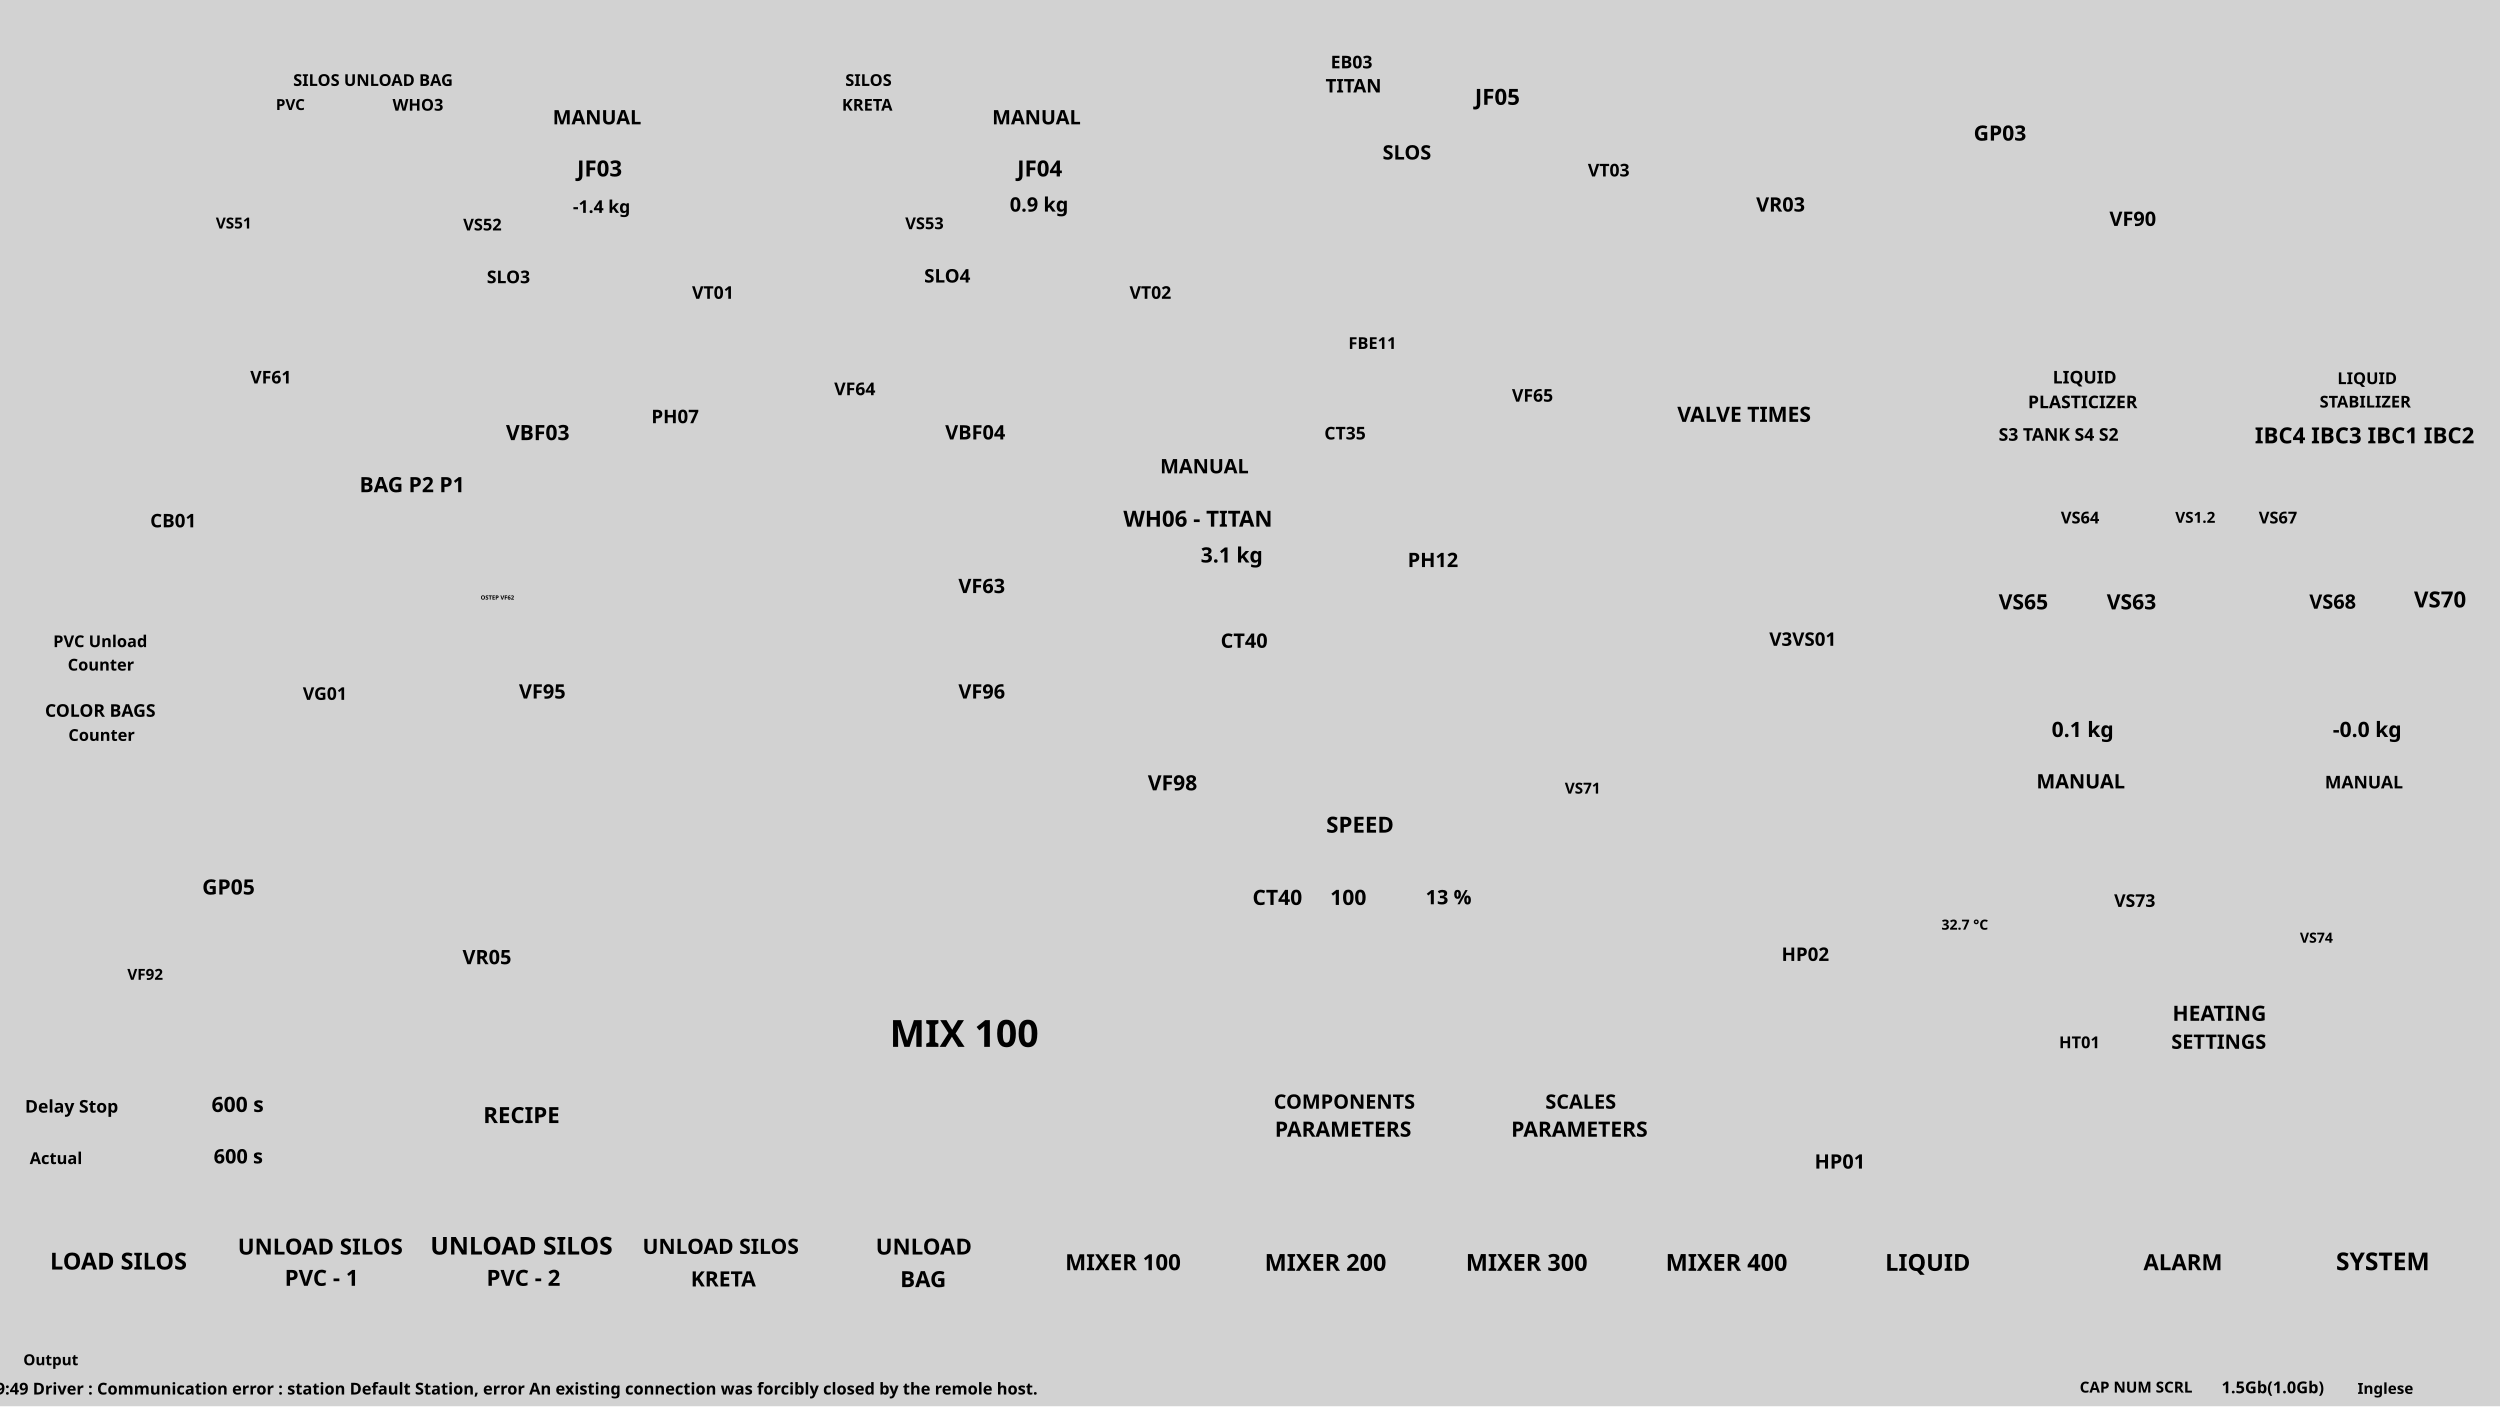
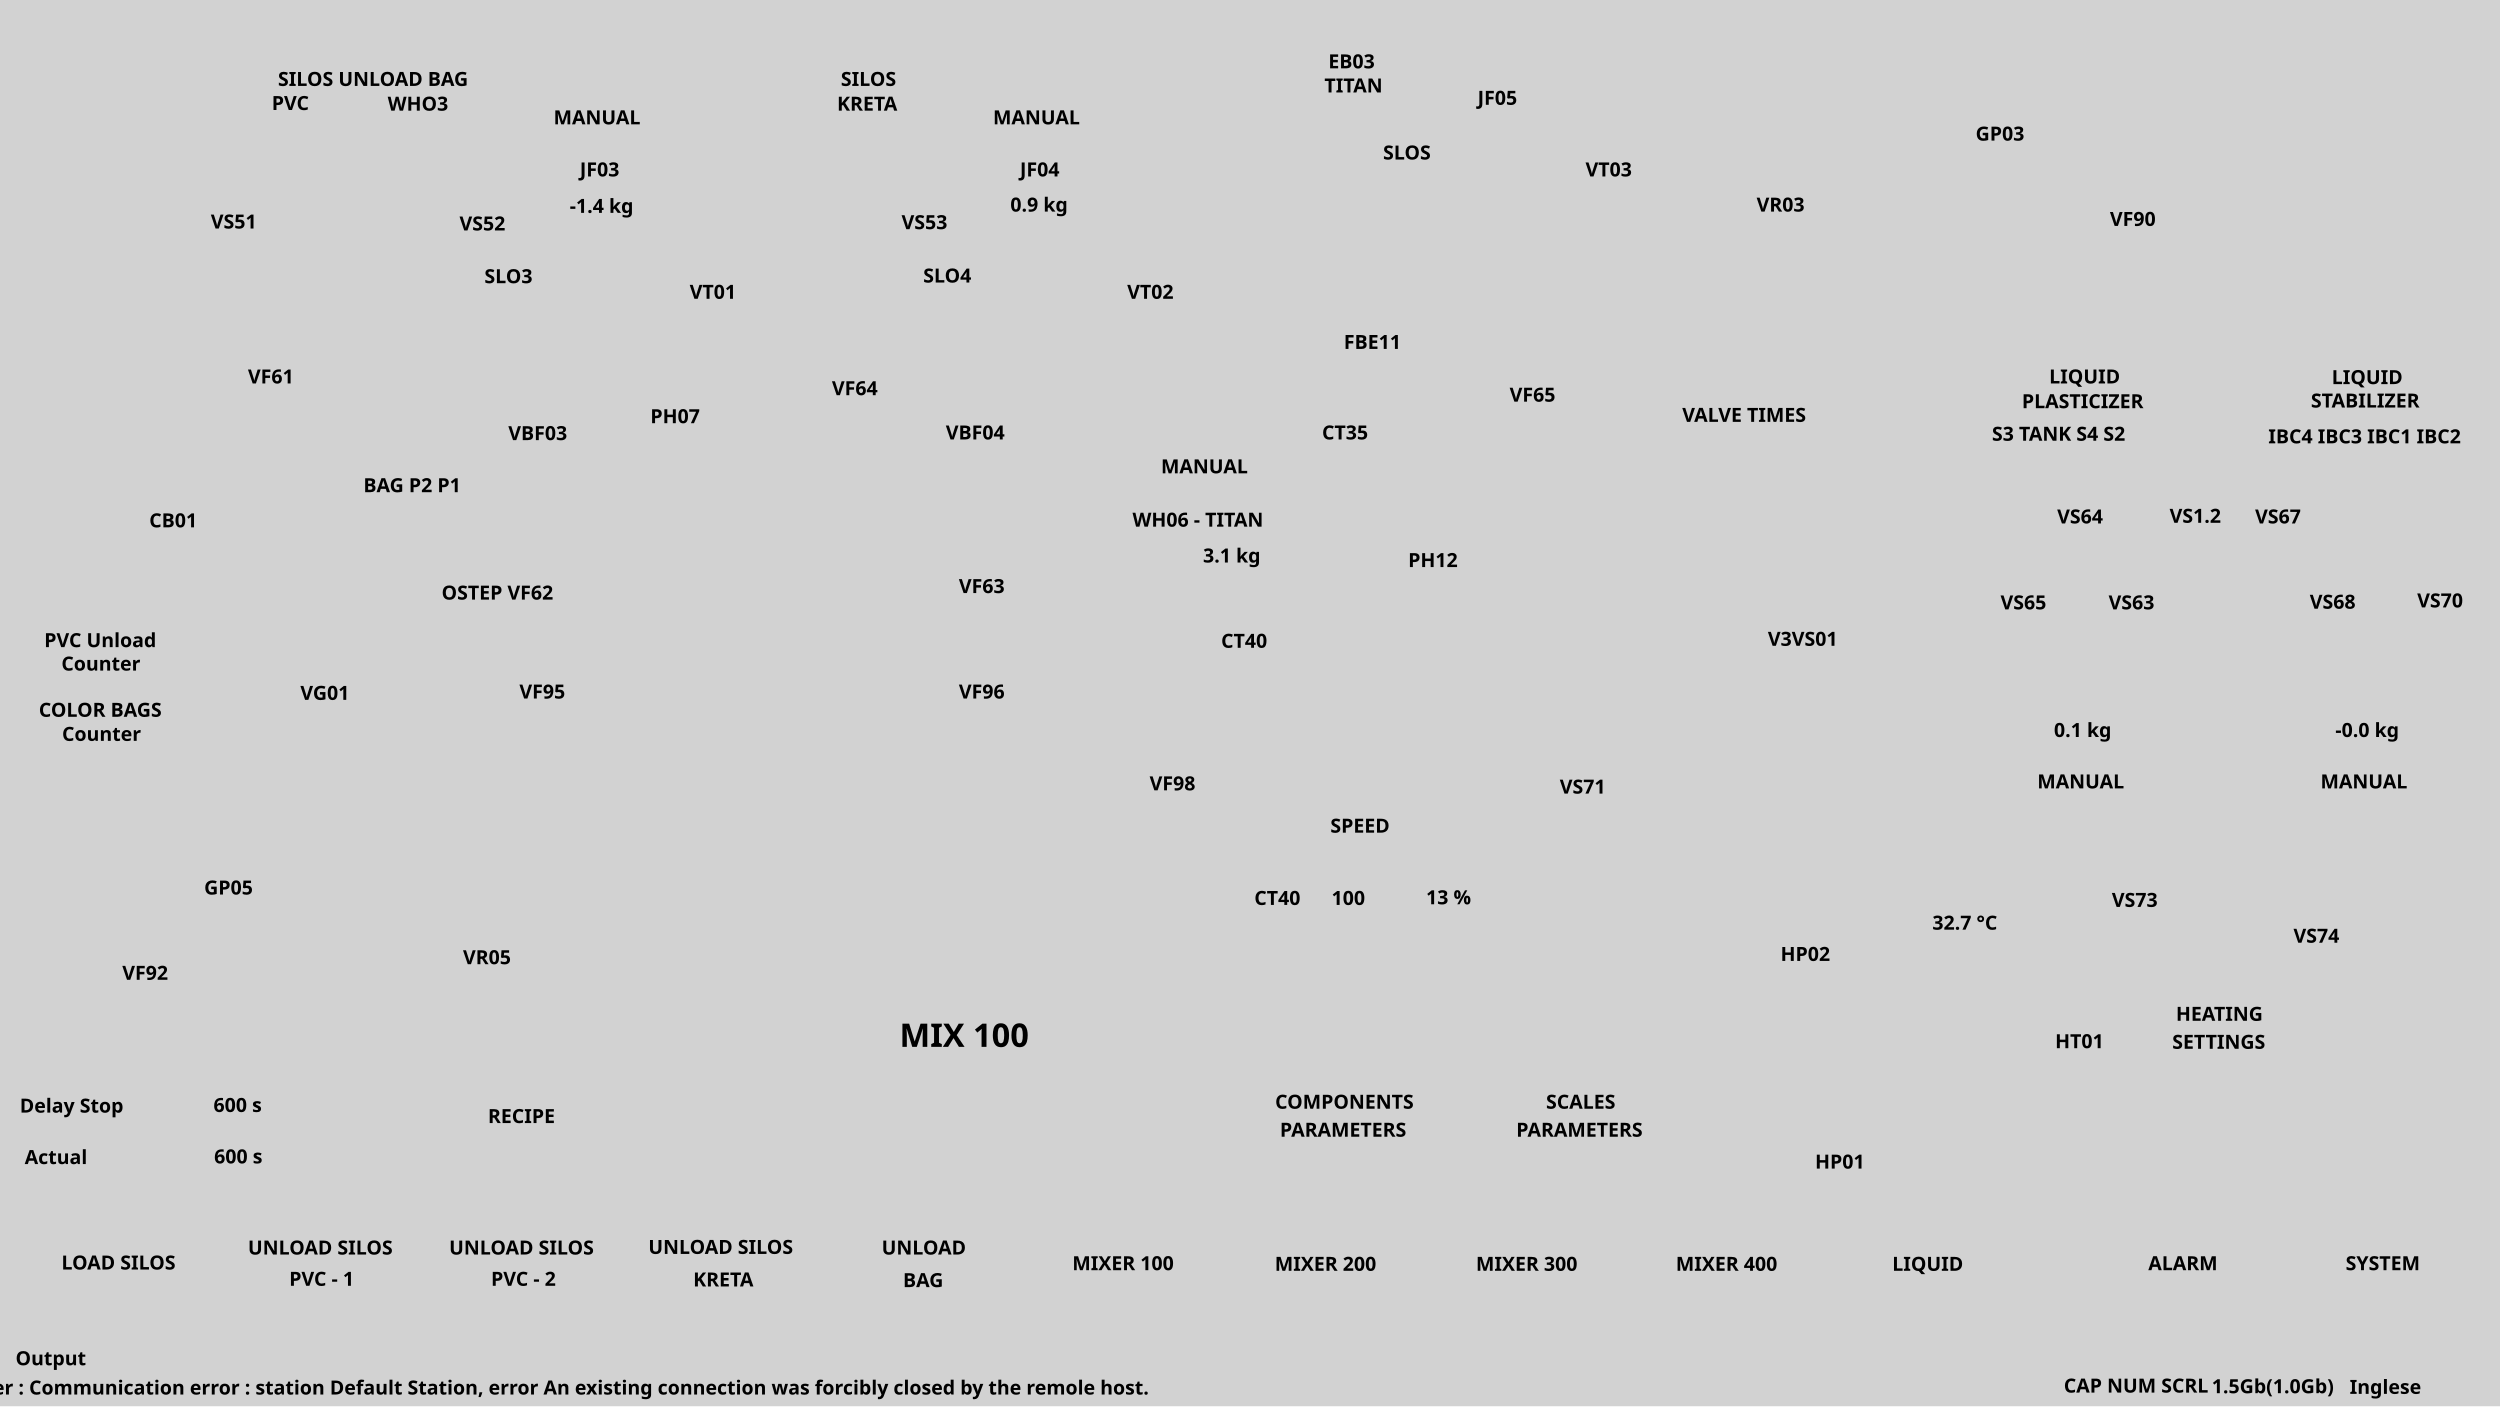
<svg xmlns="http://www.w3.org/2000/svg" baseProfile="full" height="1080" version="1.1" width="1920">
  <defs />
  <rect fill="#d2d2d2" height="1080" width="1920" x="0" y="0" />
-   <text alignment-baseline="middle" font-family="Tahoma" font-size="13.5" font-weight="bold" text-anchor="middle" x="1038.0" y="52.5">EB03</text>
-   <text alignment-baseline="middle" font-family="Tahoma" font-size="12.6" font-weight="bold" text-anchor="middle" x="286.5" y="66.0">SILOS UNLOAD BAG</text>
-   <text alignment-baseline="middle" font-family="Tahoma" font-size="12.6" font-weight="bold" text-anchor="middle" x="667.0" y="66.0">SILOS</text>
-   <text alignment-baseline="middle" font-family="Tahoma" font-size="14.4" font-weight="bold" text-anchor="middle" x="1039.5" y="71.0">TITAN</text>
-   <text alignment-baseline="middle" font-family="Tahoma" font-size="17.1" font-weight="bold" text-anchor="middle" x="1150.0" y="80.5">JF05</text>
-   <text alignment-baseline="middle" font-family="Tahoma" font-size="11.7" font-weight="bold" text-anchor="middle" x="223.0" y="84.5">PVC</text>
-   <text alignment-baseline="middle" font-family="Tahoma" font-size="12.6" font-weight="bold" text-anchor="middle" x="321.0" y="85.0">WHO3</text>
-   <text alignment-baseline="middle" font-family="Tahoma" font-size="12.6" font-weight="bold" text-anchor="middle" x="666.0" y="85.0">KRETA</text>
-   <text alignment-baseline="middle" font-family="Tahoma" font-size="15.3" font-weight="bold" text-anchor="middle" x="458.5" y="95.5">MANUAL</text>
-   <text alignment-baseline="middle" font-family="Tahoma" font-size="15.3" font-weight="bold" text-anchor="middle" x="796.0" y="95.5">MANUAL</text>
-   <text alignment-baseline="middle" font-family="Tahoma" font-size="16.2" font-weight="bold" text-anchor="middle" x="1536.0" y="108.0">GP03</text>
-   <text alignment-baseline="middle" font-family="Tahoma" font-size="15.3" font-weight="bold" text-anchor="middle" x="1080.5" y="122.5">SLOS</text>
-   <text alignment-baseline="middle" font-family="Tahoma" font-size="17.1" font-weight="bold" text-anchor="middle" x="460.5" y="135.5">JF03</text>
-   <text alignment-baseline="middle" font-family="Tahoma" font-size="17.1" font-weight="bold" text-anchor="middle" x="798.5" y="135.5">JF04</text>
-   <text alignment-baseline="middle" font-family="Tahoma" font-size="13.5" font-weight="bold" text-anchor="middle" x="1235.5" y="135.5">VT03</text>
-   <text alignment-baseline="middle" font-family="Tahoma" font-size="15.3" font-weight="bold" text-anchor="middle" x="798.0" y="162.5">0.9 kg</text>
-   <text alignment-baseline="middle" font-family="Tahoma" font-size="15.3" font-weight="bold" text-anchor="middle" x="1367.5" y="162.5">VR03</text>
-   <text alignment-baseline="middle" font-family="Tahoma" font-size="13.5" font-weight="bold" text-anchor="middle" x="462.0" y="163.5">-1.4 kg</text>
-   <text alignment-baseline="middle" font-family="Tahoma" font-size="15.3" font-weight="bold" text-anchor="middle" x="1638.0" y="173.5">VF90</text>
-   <text alignment-baseline="middle" font-family="Tahoma" font-size="11.7" font-weight="bold" text-anchor="middle" x="179.5" y="175.5">VS51</text>
-   <text alignment-baseline="middle" font-family="Tahoma" font-size="12.6" font-weight="bold" text-anchor="middle" x="710.0" y="176.0">VS53</text>
-   <text alignment-baseline="middle" font-family="Tahoma" font-size="12.6" font-weight="bold" text-anchor="middle" x="370.5" y="177.0">VS52</text>
-   <text alignment-baseline="middle" font-family="Tahoma" font-size="14.4" font-weight="bold" text-anchor="middle" x="727.5" y="217.0">SLO4</text>
-   <text alignment-baseline="middle" font-family="Tahoma" font-size="13.5" font-weight="bold" text-anchor="middle" x="390.5" y="217.5">SLO3</text>
-   <text alignment-baseline="middle" font-family="Tahoma" font-size="13.5" font-weight="bold" text-anchor="middle" x="547.5" y="229.5">VT01</text>
-   <text alignment-baseline="middle" font-family="Tahoma" font-size="13.5" font-weight="bold" text-anchor="middle" x="883.5" y="229.5">VT02</text>
-   <text alignment-baseline="middle" font-family="Tahoma" font-size="12.6" font-weight="bold" text-anchor="middle" x="1054.0" y="268.0">FBE11 </text>
-   <text alignment-baseline="middle" font-family="Tahoma" font-size="13.5" font-weight="bold" text-anchor="middle" x="208.0" y="294.5">VF61</text>
-   <text alignment-baseline="middle" font-family="Tahoma" font-size="13.5" font-weight="bold" text-anchor="middle" x="1601.0" y="294.5">LIQUID</text>
-   <text alignment-baseline="middle" font-family="Tahoma" font-size="12.6" font-weight="bold" text-anchor="middle" x="1818.0" y="295.0">LIQUID</text>
-   <text alignment-baseline="middle" font-family="Tahoma" font-size="13.5" font-weight="bold" text-anchor="middle" x="656.5" y="303.5">VF64</text>
-   <text alignment-baseline="middle" font-family="Tahoma" font-size="13.5" font-weight="bold" text-anchor="middle" x="1177.0" y="308.5">VF65</text>
-   <text alignment-baseline="middle" font-family="Tahoma" font-size="13.5" font-weight="bold" text-anchor="middle" x="1599.5" y="313.5">PLASTICIZER</text>
-   <text alignment-baseline="middle" font-family="Tahoma" font-size="12.6" font-weight="bold" text-anchor="middle" x="1816.5" y="313.0">STABILIZER</text>
-   <text alignment-baseline="middle" font-family="Tahoma" font-size="16.2" font-weight="bold" text-anchor="middle" x="1339.5" y="324.0">VALVE TIMES</text>
-   <text alignment-baseline="middle" font-family="Tahoma" font-size="14.4" font-weight="bold" text-anchor="middle" x="518.5" y="325.0">PH07</text>
-   <text alignment-baseline="middle" font-family="Tahoma" font-size="16.2" font-weight="bold" text-anchor="middle" x="413.0" y="338.0">VBF03</text>
-   <text alignment-baseline="middle" font-family="Tahoma" font-size="15.3" font-weight="bold" text-anchor="middle" x="749.0" y="337.5">VBF04</text>
-   <text alignment-baseline="middle" font-family="Tahoma" font-size="13.5" font-weight="bold" text-anchor="middle" x="1033.0" y="337.5">CT35</text>
-   <text alignment-baseline="middle" font-family="Tahoma" font-size="13.5" font-weight="bold" text-anchor="middle" x="1581.0" y="338.5">S3 TANK S4 S2</text>
-   <text alignment-baseline="middle" font-family="Tahoma" font-size="17.1" font-weight="bold" text-anchor="middle" x="1816.0" y="340.5">IBC4 IBC3 IBC1 IBC2</text>
-   <text alignment-baseline="middle" font-family="Tahoma" font-size="15.3" font-weight="bold" text-anchor="middle" x="925.0" y="363.5">MANUAL</text>
-   <text alignment-baseline="middle" font-family="Tahoma" font-size="16.2" font-weight="bold" text-anchor="middle" x="316.5" y="378.0">BAG P2 P1</text>
-   <text alignment-baseline="middle" font-family="Tahoma" font-size="17.1" font-weight="bold" text-anchor="middle" x="920.0" y="404.5">WH06 - TITAN</text>
-   <text alignment-baseline="middle" font-family="Tahoma" font-size="12.6" font-weight="bold" text-anchor="middle" x="1597.5" y="402.0">VS64</text>
-   <text alignment-baseline="middle" font-family="Tahoma" font-size="11.7" font-weight="bold" text-anchor="middle" x="1686.0" y="401.5">VS1.2</text>
-   <text alignment-baseline="middle" font-family="Tahoma" font-size="12.6" font-weight="bold" text-anchor="middle" x="1749.5" y="402.0">VS67</text>
-   <text alignment-baseline="middle" font-family="Tahoma" font-size="14.4" font-weight="bold" text-anchor="middle" x="133.0" y="405.0">CB01</text>
-   <text alignment-baseline="middle" font-family="Tahoma" font-size="16.2" font-weight="bold" text-anchor="middle" x="946.0" y="432.0">3.1 kg</text>
-   <text alignment-baseline="middle" font-family="Tahoma" font-size="15.3" font-weight="bold" text-anchor="middle" x="1100.5" y="435.5">PH12</text>
-   <text alignment-baseline="middle" font-family="Tahoma" font-size="15.3" font-weight="bold" text-anchor="middle" x="754.0" y="455.5">VF63</text>
-   <text alignment-baseline="middle" font-family="Tahoma" font-size="17.1" font-weight="bold" text-anchor="middle" x="1874.0" y="466.5">VS70</text>
-   <text alignment-baseline="middle" font-family="Tahoma" font-size="4.5" font-weight="bold" text-anchor="middle" x="382.0" y="460.5">OSTEP VF62</text>
-   <text alignment-baseline="middle" font-family="Tahoma" font-size="16.2" font-weight="bold" text-anchor="middle" x="1554.0" y="468.0">VS65</text>
-   <text alignment-baseline="middle" font-family="Tahoma" font-size="16.2" font-weight="bold" text-anchor="middle" x="1637.0" y="468.0">VS63</text>
-   <text alignment-baseline="middle" font-family="Tahoma" font-size="15.3" font-weight="bold" text-anchor="middle" x="1791.5" y="467.5">VS68</text>
-   <text alignment-baseline="middle" font-family="Tahoma" font-size="14.4" font-weight="bold" text-anchor="middle" x="1384.5" y="496.0">V3VS01</text>
-   <text alignment-baseline="middle" font-family="Tahoma" font-size="15.3" font-weight="bold" text-anchor="middle" x="955.5" y="497.5">CT40</text>
-   <text alignment-baseline="middle" font-family="Tahoma" font-size="12.6" font-weight="bold" text-anchor="middle" x="77.0" y="497.0">PVC Unload</text>
-   <text alignment-baseline="middle" font-family="Tahoma" font-size="12.6" font-weight="bold" text-anchor="middle" x="77.5" y="515.0">Counter</text>
-   <text alignment-baseline="middle" font-family="Tahoma" font-size="15.3" font-weight="bold" text-anchor="middle" x="416.5" y="536.5">VF95</text>
-   <text alignment-baseline="middle" font-family="Tahoma" font-size="15.3" font-weight="bold" text-anchor="middle" x="754.0" y="536.5">VF96</text>
-   <text alignment-baseline="middle" font-family="Tahoma" font-size="13.5" font-weight="bold" text-anchor="middle" x="249.5" y="537.5">VG01</text>
-   <text alignment-baseline="middle" font-family="Tahoma" font-size="13.5" font-weight="bold" text-anchor="middle" x="77.0" y="550.5">COLOR BAGS</text>
-   <text alignment-baseline="middle" font-family="Tahoma" font-size="16.2" font-weight="bold" text-anchor="middle" x="1599.5" y="566.0">0.1 kg</text>
-   <text alignment-baseline="middle" font-family="Tahoma" font-size="16.2" font-weight="bold" text-anchor="middle" x="1818.0" y="566.0">-0.0 kg</text>
-   <text alignment-baseline="middle" font-family="Tahoma" font-size="12.6" font-weight="bold" text-anchor="middle" x="78.0" y="569.0">Counter</text>
-   <text alignment-baseline="middle" font-family="Tahoma" font-size="15.3" font-weight="bold" text-anchor="middle" x="1598.0" y="605.5">MANUAL</text>
-   <text alignment-baseline="middle" font-family="Tahoma" font-size="16.2" font-weight="bold" text-anchor="middle" x="900.5" y="607.0">VF98</text>
-   <text alignment-baseline="middle" font-family="Tahoma" font-size="13.5" font-weight="bold" text-anchor="middle" x="1815.5" y="605.5">MANUAL</text>
-   <text alignment-baseline="middle" font-family="Tahoma" font-size="11.7" font-weight="bold" text-anchor="middle" x="1215.5" y="609.5">VS71</text>
-   <text alignment-baseline="middle" font-family="Tahoma" font-size="17.1" font-weight="bold" text-anchor="middle" x="1044.5" y="639.5">SPEED</text>
-   <text alignment-baseline="middle" font-family="Tahoma" font-size="16.2" font-weight="bold" text-anchor="middle" x="175.5" y="687.0">GP05</text>
-   <text alignment-baseline="middle" font-family="Tahoma" font-size="16.2" font-weight="bold" text-anchor="middle" x="981.0" y="695.0">CT40 </text>
-   <text alignment-baseline="middle" font-family="Tahoma" font-size="16.2" font-weight="bold" text-anchor="middle" x="1035.5" y="695.0"> 100</text>
-   <text alignment-baseline="middle" font-family="Tahoma" font-size="15.3" font-weight="bold" text-anchor="middle" x="1112.5" y="694.5">13 %</text>
-   <text alignment-baseline="middle" font-family="Tahoma" font-size="13.5" font-weight="bold" text-anchor="middle" x="1639.5" y="696.5">VS73</text>
-   <text alignment-baseline="middle" font-family="Tahoma" font-size="10.8" font-weight="bold" text-anchor="middle" x="1509.0" y="714.0">32.7 °C</text>
-   <text alignment-baseline="middle" font-family="Tahoma" font-size="10.8" font-weight="bold" text-anchor="middle" x="1779.0" y="724.0">VS74</text>
-   <text alignment-baseline="middle" font-family="Tahoma" font-size="14.4" font-weight="bold" text-anchor="middle" x="1386.5" y="738.0">HP02</text>
-   <text alignment-baseline="middle" font-family="Tahoma" font-size="15.3" font-weight="bold" text-anchor="middle" x="374.0" y="740.5">VR05</text>
-   <text alignment-baseline="middle" font-family="Tahoma" font-size="11.7" font-weight="bold" text-anchor="middle" x="111.5" y="752.5">VF92</text>
-   <text alignment-baseline="middle" font-family="Tahoma" font-size="16.2" font-weight="bold" text-anchor="middle" x="1704.5" y="784.0">HEATING</text>
-   <text alignment-baseline="middle" font-family="Tahoma" font-size="28.8" font-weight="bold" text-anchor="middle" x="740.5" y="804.0">MIX 100</text>
-   <text alignment-baseline="middle" font-family="Tahoma" font-size="15.3" font-weight="bold" text-anchor="middle" x="1704.0" y="805.5">SETTINGS</text>
-   <text alignment-baseline="middle" font-family="Tahoma" font-size="12.6" font-weight="bold" text-anchor="middle" x="1597.0" y="805.0">HT01</text>
-   <text alignment-baseline="middle" font-family="Tahoma" font-size="15.3" font-weight="bold" text-anchor="middle" x="1032.5" y="851.5">COMPONENTS</text>
-   <text alignment-baseline="middle" font-family="Tahoma" font-size="15.3" font-weight="bold" text-anchor="middle" x="1214.0" y="851.5">SCALES</text>
-   <text alignment-baseline="middle" font-family="Tahoma" font-size="16.2" font-weight="bold" text-anchor="middle" x="182.5" y="854.0">600 s</text>
-   <text alignment-baseline="middle" font-family="Tahoma" font-size="13.5" font-weight="bold" text-anchor="middle" x="55.0" y="854.5">Delay Stop</text>
-   <text alignment-baseline="middle" font-family="Tahoma" font-size="17.1" font-weight="bold" text-anchor="middle" x="400.5" y="862.5">RECIPE</text>
-   <text alignment-baseline="middle" font-family="Tahoma" font-size="16.2" font-weight="bold" text-anchor="middle" x="1031.5" y="873.0">PARAMETERS</text>
-   <text alignment-baseline="middle" font-family="Tahoma" font-size="16.2" font-weight="bold" text-anchor="middle" x="1213.0" y="873.0"> PARAMETERS</text>
-   <text alignment-baseline="middle" font-family="Tahoma" font-size="15.3" font-weight="bold" text-anchor="middle" x="183.0" y="893.5">600 s</text>
-   <text alignment-baseline="middle" font-family="Tahoma" font-size="12.6" font-weight="bold" text-anchor="middle" x="43.0" y="894.0">Actual</text>
-   <text alignment-baseline="middle" font-family="Tahoma" font-size="15.3" font-weight="bold" text-anchor="middle" x="1413.0" y="897.5">HP01</text>
-   <text alignment-baseline="middle" font-family="Tahoma" font-size="18.9" font-weight="bold" text-anchor="middle" x="400.5" y="963.5">UNLOAD SILOS</text>
-   <text alignment-baseline="middle" font-family="Tahoma" font-size="17.1" font-weight="bold" text-anchor="middle" x="246.0" y="963.5">UNLOAD SILOS</text>
-   <text alignment-baseline="middle" font-family="Tahoma" font-size="16.2" font-weight="bold" text-anchor="middle" x="553.5" y="963.0">UNLOAD SILOS</text>
-   <text alignment-baseline="middle" font-family="Tahoma" font-size="17.1" font-weight="bold" text-anchor="middle" x="709.5" y="963.5">UNLOAD</text>
-   <text alignment-baseline="middle" font-family="Tahoma" font-size="18.0" font-weight="bold" text-anchor="middle" x="91.0" y="975.0">LOAD SILOS</text>
-   <text alignment-baseline="middle" font-family="Tahoma" font-size="18.9" font-weight="bold" text-anchor="middle" x="1830.0" y="975.5">SYSTEM</text>
-   <text alignment-baseline="middle" font-family="Tahoma" font-size="17.1" font-weight="bold" text-anchor="middle" x="862.5" y="975.5">MIXER 100</text>
-   <text alignment-baseline="middle" font-family="Tahoma" font-size="18.0" font-weight="bold" text-anchor="middle" x="1018.0" y="976.0">MIXER 200</text>
-   <text alignment-baseline="middle" font-family="Tahoma" font-size="18.0" font-weight="bold" text-anchor="middle" x="1172.5" y="976.0">MIXER 300</text>
-   <text alignment-baseline="middle" font-family="Tahoma" font-size="18.0" font-weight="bold" text-anchor="middle" x="1326.0" y="976.0">MIXER 400</text>
-   <text alignment-baseline="middle" font-family="Tahoma" font-size="18.0" font-weight="bold" text-anchor="middle" x="1480.5" y="976.0">LIQUID</text>
-   <text alignment-baseline="middle" font-family="Tahoma" font-size="17.1" font-weight="bold" text-anchor="middle" x="1676.5" y="975.5">ALARM</text>
-   <text alignment-baseline="middle" font-family="Tahoma" font-size="17.1" font-weight="bold" text-anchor="middle" x="247.0" y="987.5">PVC - 1</text>
-   <text alignment-baseline="middle" font-family="Tahoma" font-size="17.1" font-weight="bold" text-anchor="middle" x="402.0" y="987.5">PVC - 2</text>
-   <text alignment-baseline="middle" font-family="Tahoma" font-size="16.2" font-weight="bold" text-anchor="middle" x="555.5" y="988.0">KRETA</text>
-   <text alignment-baseline="middle" font-family="Tahoma" font-size="17.1" font-weight="bold" text-anchor="middle" x="709.0" y="988.5">BAG</text>
-   <text alignment-baseline="middle" font-family="Tahoma" font-size="11.7" font-weight="bold" text-anchor="middle" x="39.0" y="1048.5">Output</text>
-   <text alignment-baseline="middle" font-family="Tahoma" font-size="11.7" font-weight="bold" text-anchor="middle" x="1640.5" y="1069.5">CAP NUM SCRL</text>
-   <text alignment-baseline="middle" font-family="Tahoma" font-size="12.6" font-weight="bold" text-anchor="middle" x="1745.5" y="1070.0">1.5Gb(1.0Gb)</text>
-   <text alignment-baseline="middle" font-family="Tahoma" font-size="12.6" font-weight="bold" text-anchor="middle" x="348.5" y="1071.0">26/11/2019 18:09:49 Driver : Communication error : station Default Station, error An existing connection was forcibly closed by the remole host.</text>
-   <text alignment-baseline="middle" font-family="Tahoma" font-size="11.7" font-weight="bold" text-anchor="middle" x="1832.0" y="1070.5">Inglese</text>
+   <text alignment-baseline="middle" font-family="Tahoma" font-size="15" font-weight="bold" text-anchor="middle" x="1038.0" y="52.5">EB03</text>
+   <text alignment-baseline="middle" font-family="Tahoma" font-size="15" font-weight="bold" text-anchor="middle" x="286.5" y="66.0">SILOS UNLOAD BAG</text>
+   <text alignment-baseline="middle" font-family="Tahoma" font-size="15" font-weight="bold" text-anchor="middle" x="667.0" y="66.0">SILOS</text>
+   <text alignment-baseline="middle" font-family="Tahoma" font-size="15" font-weight="bold" text-anchor="middle" x="1039.5" y="71.0">TITAN</text>
+   <text alignment-baseline="middle" font-family="Tahoma" font-size="15" font-weight="bold" text-anchor="middle" x="1150.0" y="80.5">JF05</text>
+   <text alignment-baseline="middle" font-family="Tahoma" font-size="15" font-weight="bold" text-anchor="middle" x="223.0" y="84.5">PVC</text>
+   <text alignment-baseline="middle" font-family="Tahoma" font-size="15" font-weight="bold" text-anchor="middle" x="321.0" y="85.0">WHO3</text>
+   <text alignment-baseline="middle" font-family="Tahoma" font-size="15" font-weight="bold" text-anchor="middle" x="666.0" y="85.0">KRETA</text>
+   <text alignment-baseline="middle" font-family="Tahoma" font-size="15" font-weight="bold" text-anchor="middle" x="458.5" y="95.5">MANUAL</text>
+   <text alignment-baseline="middle" font-family="Tahoma" font-size="15" font-weight="bold" text-anchor="middle" x="796.0" y="95.5">MANUAL</text>
+   <text alignment-baseline="middle" font-family="Tahoma" font-size="15" font-weight="bold" text-anchor="middle" x="1536.0" y="108.0">GP03</text>
+   <text alignment-baseline="middle" font-family="Tahoma" font-size="15" font-weight="bold" text-anchor="middle" x="1080.5" y="122.5">SLOS</text>
+   <text alignment-baseline="middle" font-family="Tahoma" font-size="15" font-weight="bold" text-anchor="middle" x="460.5" y="135.5">JF03</text>
+   <text alignment-baseline="middle" font-family="Tahoma" font-size="15" font-weight="bold" text-anchor="middle" x="798.5" y="135.5">JF04</text>
+   <text alignment-baseline="middle" font-family="Tahoma" font-size="15" font-weight="bold" text-anchor="middle" x="1235.5" y="135.5">VT03</text>
+   <text alignment-baseline="middle" font-family="Tahoma" font-size="15" font-weight="bold" text-anchor="middle" x="798.0" y="162.5">0.9 kg</text>
+   <text alignment-baseline="middle" font-family="Tahoma" font-size="15" font-weight="bold" text-anchor="middle" x="1367.5" y="162.5">VR03</text>
+   <text alignment-baseline="middle" font-family="Tahoma" font-size="15" font-weight="bold" text-anchor="middle" x="462.0" y="163.5">-1.4 kg</text>
+   <text alignment-baseline="middle" font-family="Tahoma" font-size="15" font-weight="bold" text-anchor="middle" x="1638.0" y="173.5">VF90</text>
+   <text alignment-baseline="middle" font-family="Tahoma" font-size="15" font-weight="bold" text-anchor="middle" x="179.5" y="175.5">VS51</text>
+   <text alignment-baseline="middle" font-family="Tahoma" font-size="15" font-weight="bold" text-anchor="middle" x="710.0" y="176.0">VS53</text>
+   <text alignment-baseline="middle" font-family="Tahoma" font-size="15" font-weight="bold" text-anchor="middle" x="370.5" y="177.0">VS52</text>
+   <text alignment-baseline="middle" font-family="Tahoma" font-size="15" font-weight="bold" text-anchor="middle" x="727.5" y="217.0">SLO4</text>
+   <text alignment-baseline="middle" font-family="Tahoma" font-size="15" font-weight="bold" text-anchor="middle" x="390.5" y="217.5">SLO3</text>
+   <text alignment-baseline="middle" font-family="Tahoma" font-size="15" font-weight="bold" text-anchor="middle" x="547.5" y="229.5">VT01</text>
+   <text alignment-baseline="middle" font-family="Tahoma" font-size="15" font-weight="bold" text-anchor="middle" x="883.5" y="229.5">VT02</text>
+   <text alignment-baseline="middle" font-family="Tahoma" font-size="15" font-weight="bold" text-anchor="middle" x="1054.0" y="268.0">FBE11 </text>
+   <text alignment-baseline="middle" font-family="Tahoma" font-size="15" font-weight="bold" text-anchor="middle" x="208.0" y="294.5">VF61</text>
+   <text alignment-baseline="middle" font-family="Tahoma" font-size="15" font-weight="bold" text-anchor="middle" x="1601.0" y="294.5">LIQUID</text>
+   <text alignment-baseline="middle" font-family="Tahoma" font-size="15" font-weight="bold" text-anchor="middle" x="1818.0" y="295.0">LIQUID</text>
+   <text alignment-baseline="middle" font-family="Tahoma" font-size="15" font-weight="bold" text-anchor="middle" x="656.5" y="303.5">VF64</text>
+   <text alignment-baseline="middle" font-family="Tahoma" font-size="15" font-weight="bold" text-anchor="middle" x="1177.0" y="308.5">VF65</text>
+   <text alignment-baseline="middle" font-family="Tahoma" font-size="15" font-weight="bold" text-anchor="middle" x="1599.5" y="313.5">PLASTICIZER</text>
+   <text alignment-baseline="middle" font-family="Tahoma" font-size="15" font-weight="bold" text-anchor="middle" x="1816.5" y="313.0">STABILIZER</text>
+   <text alignment-baseline="middle" font-family="Tahoma" font-size="15" font-weight="bold" text-anchor="middle" x="1339.5" y="324.0">VALVE TIMES</text>
+   <text alignment-baseline="middle" font-family="Tahoma" font-size="15" font-weight="bold" text-anchor="middle" x="518.5" y="325.0">PH07</text>
+   <text alignment-baseline="middle" font-family="Tahoma" font-size="15" font-weight="bold" text-anchor="middle" x="413.0" y="338.0">VBF03</text>
+   <text alignment-baseline="middle" font-family="Tahoma" font-size="15" font-weight="bold" text-anchor="middle" x="749.0" y="337.5">VBF04</text>
+   <text alignment-baseline="middle" font-family="Tahoma" font-size="15" font-weight="bold" text-anchor="middle" x="1033.0" y="337.5">CT35</text>
+   <text alignment-baseline="middle" font-family="Tahoma" font-size="15" font-weight="bold" text-anchor="middle" x="1581.0" y="338.5">S3 TANK S4 S2</text>
+   <text alignment-baseline="middle" font-family="Tahoma" font-size="15" font-weight="bold" text-anchor="middle" x="1816.0" y="340.5">IBC4 IBC3 IBC1 IBC2</text>
+   <text alignment-baseline="middle" font-family="Tahoma" font-size="15" font-weight="bold" text-anchor="middle" x="925.0" y="363.5">MANUAL</text>
+   <text alignment-baseline="middle" font-family="Tahoma" font-size="15" font-weight="bold" text-anchor="middle" x="316.5" y="378.0">BAG P2 P1</text>
+   <text alignment-baseline="middle" font-family="Tahoma" font-size="15" font-weight="bold" text-anchor="middle" x="920.0" y="404.5">WH06 - TITAN</text>
+   <text alignment-baseline="middle" font-family="Tahoma" font-size="15" font-weight="bold" text-anchor="middle" x="1597.5" y="402.0">VS64</text>
+   <text alignment-baseline="middle" font-family="Tahoma" font-size="15" font-weight="bold" text-anchor="middle" x="1686.0" y="401.5">VS1.2</text>
+   <text alignment-baseline="middle" font-family="Tahoma" font-size="15" font-weight="bold" text-anchor="middle" x="1749.5" y="402.0">VS67</text>
+   <text alignment-baseline="middle" font-family="Tahoma" font-size="15" font-weight="bold" text-anchor="middle" x="133.0" y="405.0">CB01</text>
+   <text alignment-baseline="middle" font-family="Tahoma" font-size="15" font-weight="bold" text-anchor="middle" x="946.0" y="432.0">3.1 kg</text>
+   <text alignment-baseline="middle" font-family="Tahoma" font-size="15" font-weight="bold" text-anchor="middle" x="1100.5" y="435.5">PH12</text>
+   <text alignment-baseline="middle" font-family="Tahoma" font-size="15" font-weight="bold" text-anchor="middle" x="754.0" y="455.5">VF63</text>
+   <text alignment-baseline="middle" font-family="Tahoma" font-size="15" font-weight="bold" text-anchor="middle" x="1874.0" y="466.5">VS70</text>
+   <text alignment-baseline="middle" font-family="Tahoma" font-size="15" font-weight="bold" text-anchor="middle" x="382.0" y="460.5">OSTEP VF62</text>
+   <text alignment-baseline="middle" font-family="Tahoma" font-size="15" font-weight="bold" text-anchor="middle" x="1554.0" y="468.0">VS65</text>
+   <text alignment-baseline="middle" font-family="Tahoma" font-size="15" font-weight="bold" text-anchor="middle" x="1637.0" y="468.0">VS63</text>
+   <text alignment-baseline="middle" font-family="Tahoma" font-size="15" font-weight="bold" text-anchor="middle" x="1791.5" y="467.5">VS68</text>
+   <text alignment-baseline="middle" font-family="Tahoma" font-size="15" font-weight="bold" text-anchor="middle" x="1384.5" y="496.0">V3VS01</text>
+   <text alignment-baseline="middle" font-family="Tahoma" font-size="15" font-weight="bold" text-anchor="middle" x="955.5" y="497.5">CT40</text>
+   <text alignment-baseline="middle" font-family="Tahoma" font-size="15" font-weight="bold" text-anchor="middle" x="77.0" y="497.0">PVC Unload</text>
+   <text alignment-baseline="middle" font-family="Tahoma" font-size="15" font-weight="bold" text-anchor="middle" x="77.5" y="515.0">Counter</text>
+   <text alignment-baseline="middle" font-family="Tahoma" font-size="15" font-weight="bold" text-anchor="middle" x="416.5" y="536.5">VF95</text>
+   <text alignment-baseline="middle" font-family="Tahoma" font-size="15" font-weight="bold" text-anchor="middle" x="754.0" y="536.5">VF96</text>
+   <text alignment-baseline="middle" font-family="Tahoma" font-size="15" font-weight="bold" text-anchor="middle" x="249.5" y="537.5">VG01</text>
+   <text alignment-baseline="middle" font-family="Tahoma" font-size="15" font-weight="bold" text-anchor="middle" x="77.0" y="550.5">COLOR BAGS</text>
+   <text alignment-baseline="middle" font-family="Tahoma" font-size="15" font-weight="bold" text-anchor="middle" x="1599.5" y="566.0">0.1 kg</text>
+   <text alignment-baseline="middle" font-family="Tahoma" font-size="15" font-weight="bold" text-anchor="middle" x="1818.0" y="566.0">-0.0 kg</text>
+   <text alignment-baseline="middle" font-family="Tahoma" font-size="15" font-weight="bold" text-anchor="middle" x="78.0" y="569.0">Counter</text>
+   <text alignment-baseline="middle" font-family="Tahoma" font-size="15" font-weight="bold" text-anchor="middle" x="1598.0" y="605.5">MANUAL</text>
+   <text alignment-baseline="middle" font-family="Tahoma" font-size="15" font-weight="bold" text-anchor="middle" x="900.5" y="607.0">VF98</text>
+   <text alignment-baseline="middle" font-family="Tahoma" font-size="15" font-weight="bold" text-anchor="middle" x="1815.5" y="605.5">MANUAL</text>
+   <text alignment-baseline="middle" font-family="Tahoma" font-size="15" font-weight="bold" text-anchor="middle" x="1215.5" y="609.5">VS71</text>
+   <text alignment-baseline="middle" font-family="Tahoma" font-size="15" font-weight="bold" text-anchor="middle" x="1044.5" y="639.5">SPEED</text>
+   <text alignment-baseline="middle" font-family="Tahoma" font-size="15" font-weight="bold" text-anchor="middle" x="175.5" y="687.0">GP05</text>
+   <text alignment-baseline="middle" font-family="Tahoma" font-size="15" font-weight="bold" text-anchor="middle" x="981.0" y="695.0">CT40 </text>
+   <text alignment-baseline="middle" font-family="Tahoma" font-size="15" font-weight="bold" text-anchor="middle" x="1035.5" y="695.0"> 100</text>
+   <text alignment-baseline="middle" font-family="Tahoma" font-size="15" font-weight="bold" text-anchor="middle" x="1112.5" y="694.5">13 %</text>
+   <text alignment-baseline="middle" font-family="Tahoma" font-size="15" font-weight="bold" text-anchor="middle" x="1639.5" y="696.5">VS73</text>
+   <text alignment-baseline="middle" font-family="Tahoma" font-size="15" font-weight="bold" text-anchor="middle" x="1509.0" y="714.0">32.7 °C</text>
+   <text alignment-baseline="middle" font-family="Tahoma" font-size="15" font-weight="bold" text-anchor="middle" x="1779.0" y="724.0">VS74</text>
+   <text alignment-baseline="middle" font-family="Tahoma" font-size="15" font-weight="bold" text-anchor="middle" x="1386.5" y="738.0">HP02</text>
+   <text alignment-baseline="middle" font-family="Tahoma" font-size="15" font-weight="bold" text-anchor="middle" x="374.0" y="740.5">VR05</text>
+   <text alignment-baseline="middle" font-family="Tahoma" font-size="15" font-weight="bold" text-anchor="middle" x="111.5" y="752.5">VF92</text>
+   <text alignment-baseline="middle" font-family="Tahoma" font-size="15" font-weight="bold" text-anchor="middle" x="1704.5" y="784.0">HEATING</text>
+   <text alignment-baseline="middle" font-family="Tahoma" font-size="25" font-weight="bold" text-anchor="middle" x="740.5" y="804.0">MIX 100</text>
+   <text alignment-baseline="middle" font-family="Tahoma" font-size="15" font-weight="bold" text-anchor="middle" x="1704.0" y="805.5">SETTINGS</text>
+   <text alignment-baseline="middle" font-family="Tahoma" font-size="15" font-weight="bold" text-anchor="middle" x="1597.0" y="805.0">HT01</text>
+   <text alignment-baseline="middle" font-family="Tahoma" font-size="15" font-weight="bold" text-anchor="middle" x="1032.5" y="851.5">COMPONENTS</text>
+   <text alignment-baseline="middle" font-family="Tahoma" font-size="15" font-weight="bold" text-anchor="middle" x="1214.0" y="851.5">SCALES</text>
+   <text alignment-baseline="middle" font-family="Tahoma" font-size="15" font-weight="bold" text-anchor="middle" x="182.5" y="854.0">600 s</text>
+   <text alignment-baseline="middle" font-family="Tahoma" font-size="15" font-weight="bold" text-anchor="middle" x="55.0" y="854.5">Delay Stop</text>
+   <text alignment-baseline="middle" font-family="Tahoma" font-size="15" font-weight="bold" text-anchor="middle" x="400.5" y="862.5">RECIPE</text>
+   <text alignment-baseline="middle" font-family="Tahoma" font-size="15" font-weight="bold" text-anchor="middle" x="1031.5" y="873.0">PARAMETERS</text>
+   <text alignment-baseline="middle" font-family="Tahoma" font-size="15" font-weight="bold" text-anchor="middle" x="1213.0" y="873.0"> PARAMETERS</text>
+   <text alignment-baseline="middle" font-family="Tahoma" font-size="15" font-weight="bold" text-anchor="middle" x="183.0" y="893.5">600 s</text>
+   <text alignment-baseline="middle" font-family="Tahoma" font-size="15" font-weight="bold" text-anchor="middle" x="43.0" y="894.0">Actual</text>
+   <text alignment-baseline="middle" font-family="Tahoma" font-size="15" font-weight="bold" text-anchor="middle" x="1413.0" y="897.5">HP01</text>
+   <text alignment-baseline="middle" font-family="Tahoma" font-size="15" font-weight="bold" text-anchor="middle" x="400.5" y="963.5">UNLOAD SILOS</text>
+   <text alignment-baseline="middle" font-family="Tahoma" font-size="15" font-weight="bold" text-anchor="middle" x="246.0" y="963.5">UNLOAD SILOS</text>
+   <text alignment-baseline="middle" font-family="Tahoma" font-size="15" font-weight="bold" text-anchor="middle" x="553.5" y="963.0">UNLOAD SILOS</text>
+   <text alignment-baseline="middle" font-family="Tahoma" font-size="15" font-weight="bold" text-anchor="middle" x="709.5" y="963.5">UNLOAD</text>
+   <text alignment-baseline="middle" font-family="Tahoma" font-size="15" font-weight="bold" text-anchor="middle" x="91.0" y="975.0">LOAD SILOS</text>
+   <text alignment-baseline="middle" font-family="Tahoma" font-size="15" font-weight="bold" text-anchor="middle" x="1830.0" y="975.5">SYSTEM</text>
+   <text alignment-baseline="middle" font-family="Tahoma" font-size="15" font-weight="bold" text-anchor="middle" x="862.5" y="975.5">MIXER 100</text>
+   <text alignment-baseline="middle" font-family="Tahoma" font-size="15" font-weight="bold" text-anchor="middle" x="1018.0" y="976.0">MIXER 200</text>
+   <text alignment-baseline="middle" font-family="Tahoma" font-size="15" font-weight="bold" text-anchor="middle" x="1172.5" y="976.0">MIXER 300</text>
+   <text alignment-baseline="middle" font-family="Tahoma" font-size="15" font-weight="bold" text-anchor="middle" x="1326.0" y="976.0">MIXER 400</text>
+   <text alignment-baseline="middle" font-family="Tahoma" font-size="15" font-weight="bold" text-anchor="middle" x="1480.5" y="976.0">LIQUID</text>
+   <text alignment-baseline="middle" font-family="Tahoma" font-size="15" font-weight="bold" text-anchor="middle" x="1676.5" y="975.5">ALARM</text>
+   <text alignment-baseline="middle" font-family="Tahoma" font-size="15" font-weight="bold" text-anchor="middle" x="247.0" y="987.5">PVC - 1</text>
+   <text alignment-baseline="middle" font-family="Tahoma" font-size="15" font-weight="bold" text-anchor="middle" x="402.0" y="987.5">PVC - 2</text>
+   <text alignment-baseline="middle" font-family="Tahoma" font-size="15" font-weight="bold" text-anchor="middle" x="555.5" y="988.0">KRETA</text>
+   <text alignment-baseline="middle" font-family="Tahoma" font-size="15" font-weight="bold" text-anchor="middle" x="709.0" y="988.5">BAG</text>
+   <text alignment-baseline="middle" font-family="Tahoma" font-size="15" font-weight="bold" text-anchor="middle" x="39.0" y="1048.5">Output</text>
+   <text alignment-baseline="middle" font-family="Tahoma" font-size="15" font-weight="bold" text-anchor="middle" x="1640.5" y="1069.5">CAP NUM SCRL</text>
+   <text alignment-baseline="middle" font-family="Tahoma" font-size="15" font-weight="bold" text-anchor="middle" x="1745.5" y="1070.0">1.5Gb(1.0Gb)</text>
+   <text alignment-baseline="middle" font-family="Tahoma" font-size="15" font-weight="bold" text-anchor="middle" x="348.5" y="1071.0">26/11/2019 18:09:49 Driver : Communication error : station Default Station, error An existing connection was forcibly closed by the remole host.</text>
+   <text alignment-baseline="middle" font-family="Tahoma" font-size="15" font-weight="bold" text-anchor="middle" x="1832.0" y="1070.5">Inglese</text>
</svg>
